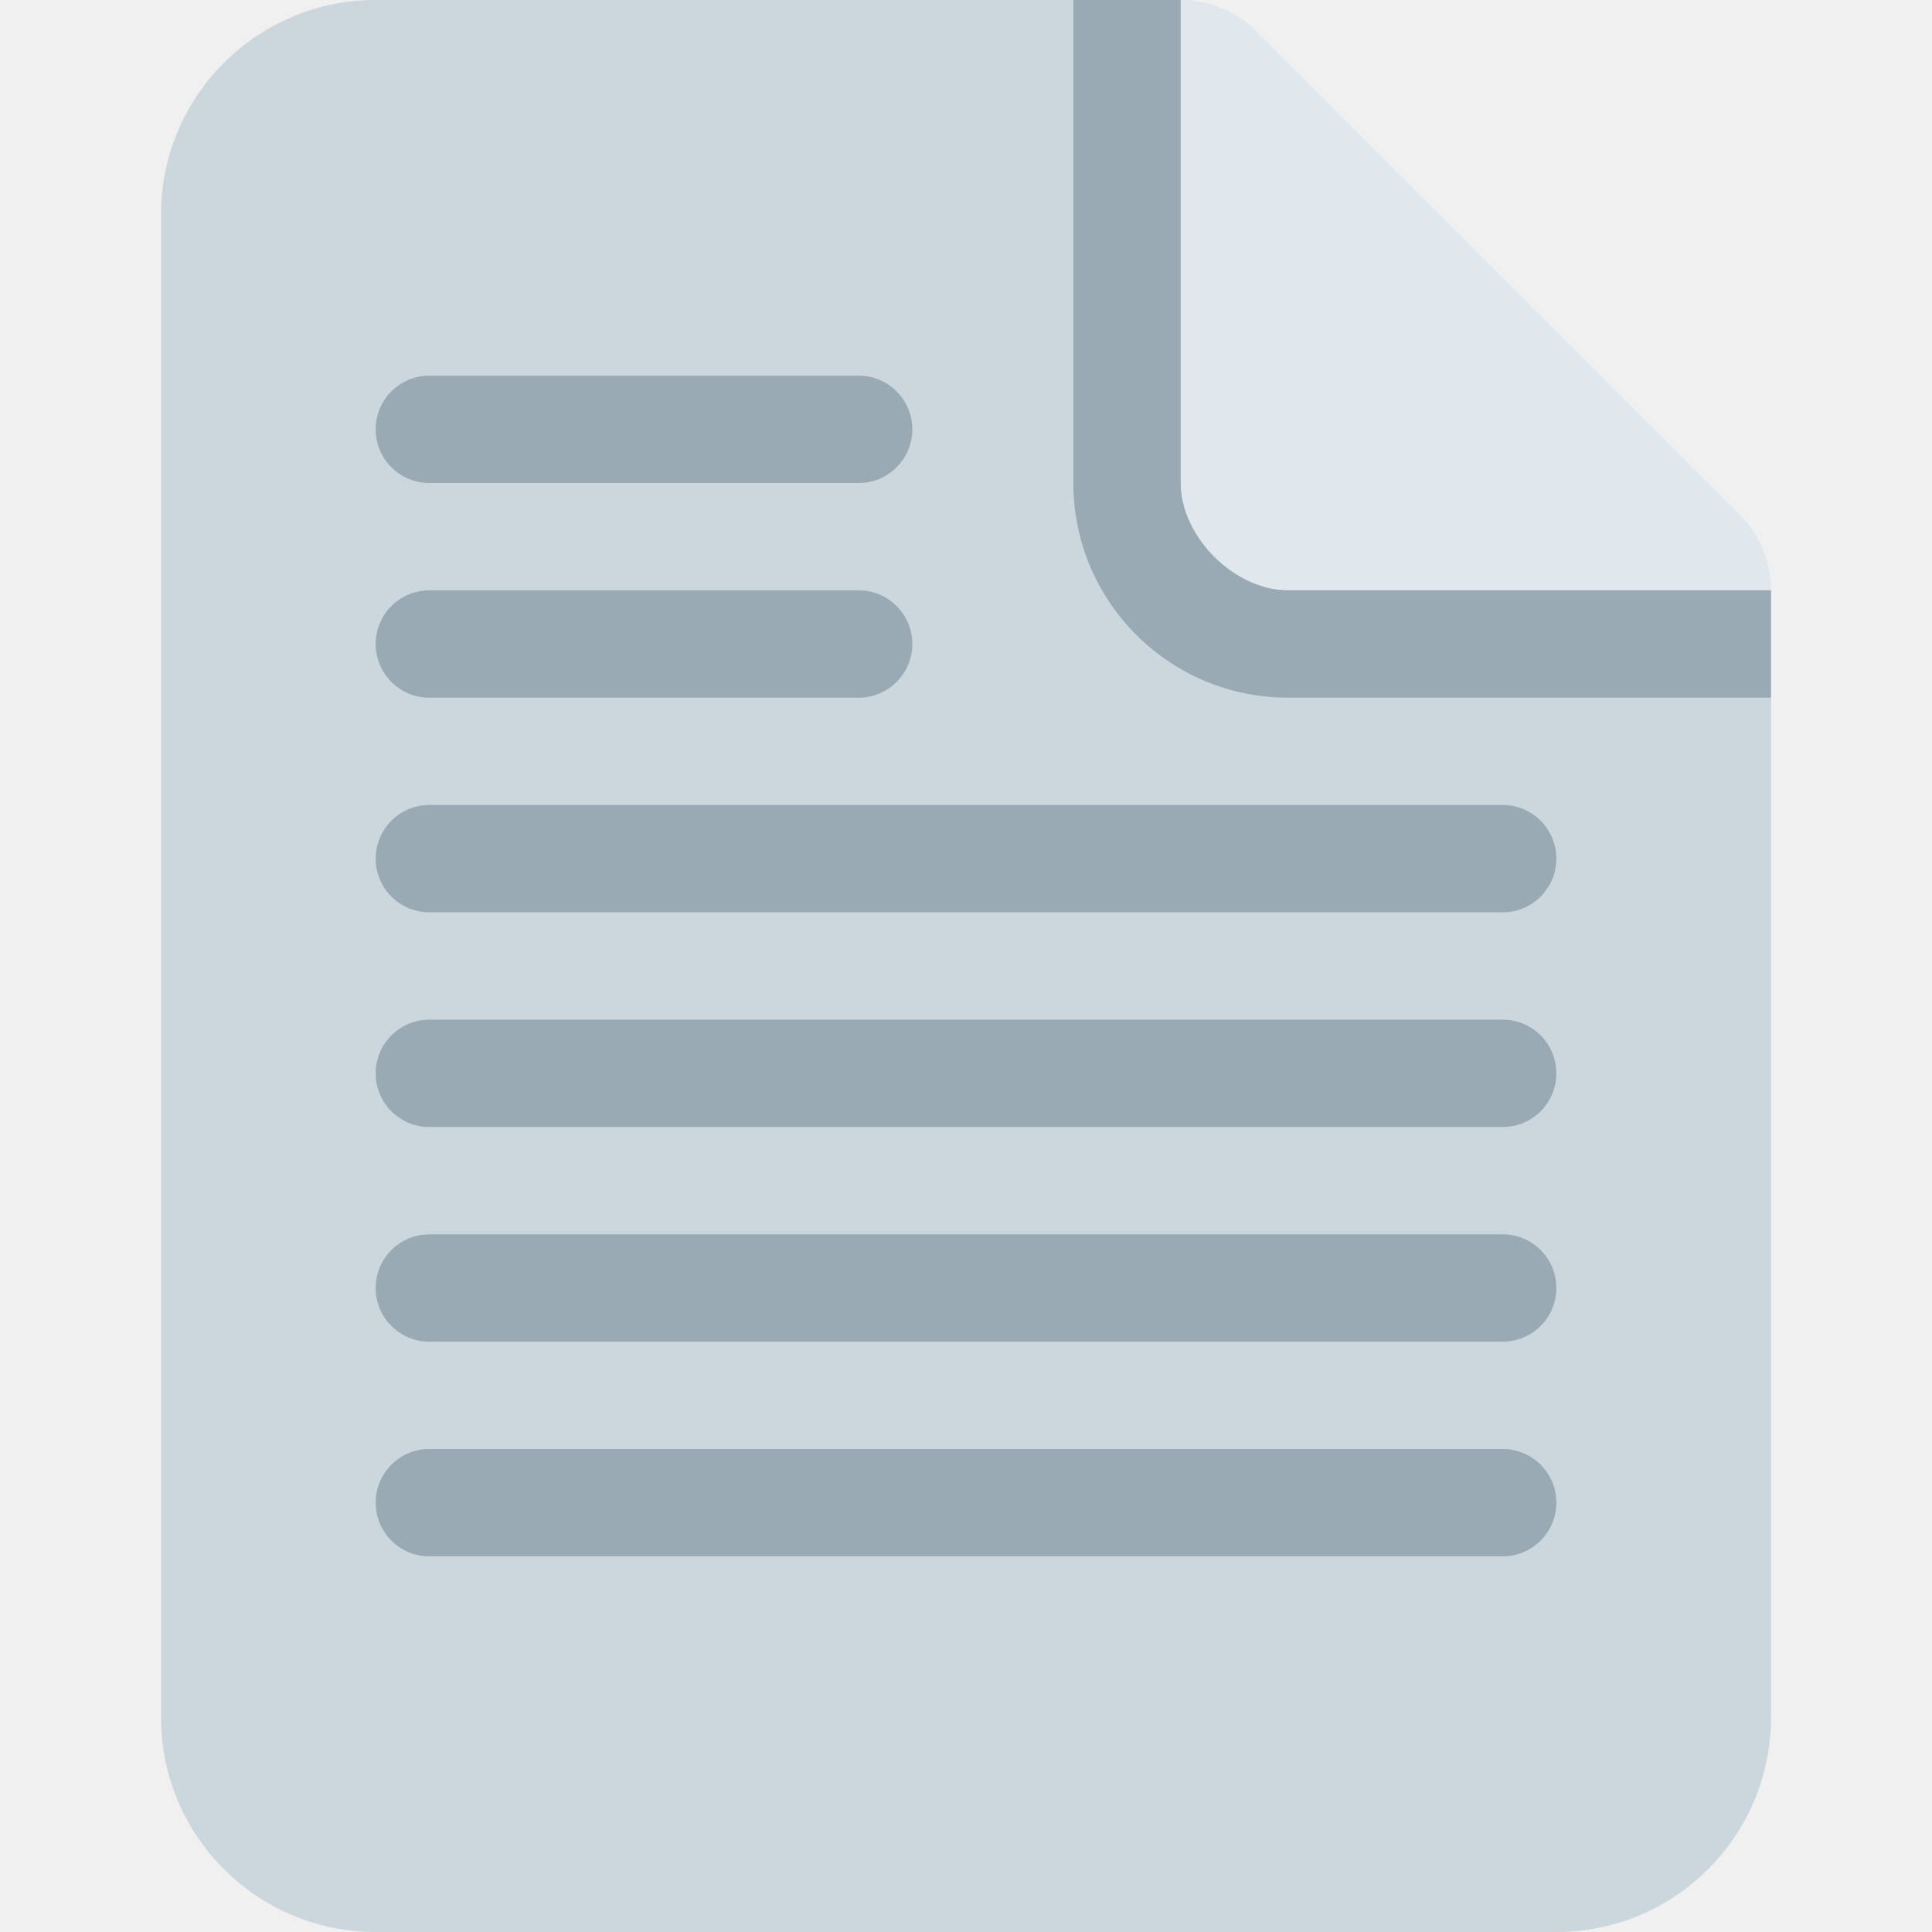
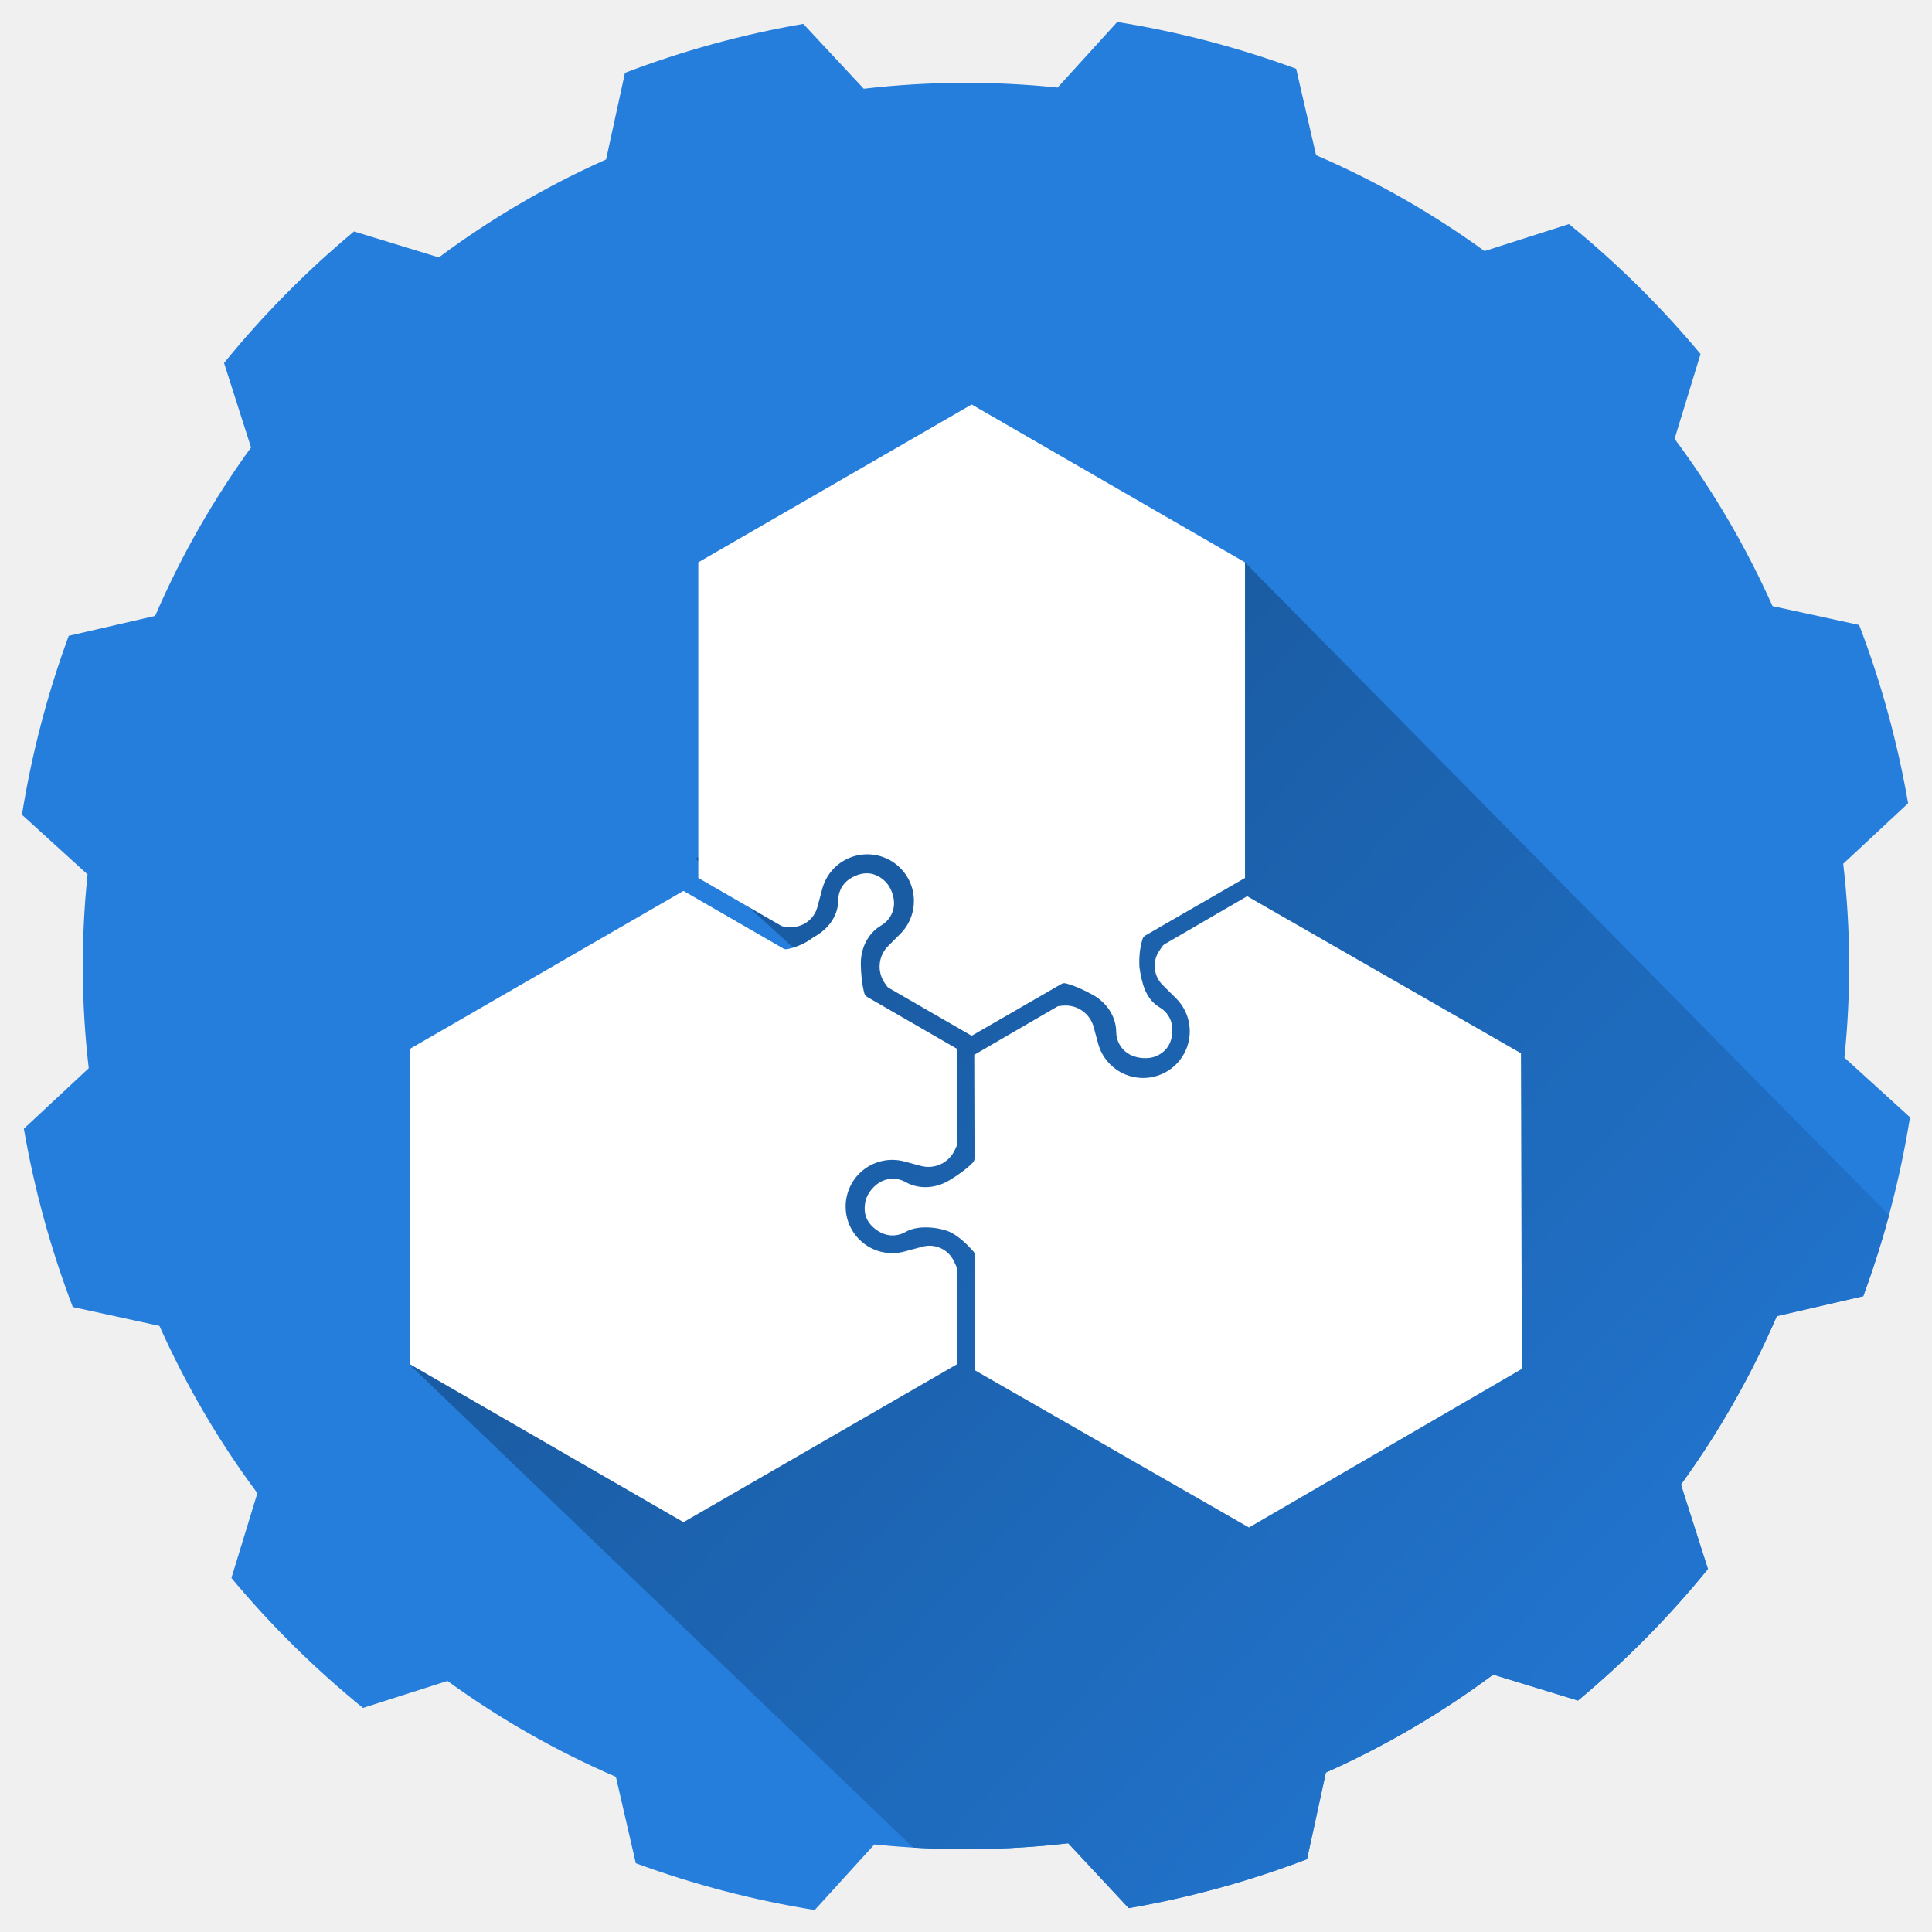
- <svg xmlns="http://www.w3.org/2000/svg" viewBox="0 0 36 36">
-   <path fill="#E1E8ED" d="M32.415 9.586l-9-9C23.054.225 22.553 0 22 0c-1.104 0-1.999.896-2 2 0 .552.224 1.053.586 1.415l-3.859 3.859 9 9 3.859-3.859c.362.361.862.585 1.414.585 1.104 0 2.001-.896 2-2 0-.552-.224-1.052-.585-1.414z" />
-   <path fill="#CCD6DD" d="M22 0H7C4.791 0 3 1.791 3 4v28c0 2.209 1.791 4 4 4h22c2.209 0 4-1.791 4-4V11h-9c-1 0-2-1-2-2V0z" />
-   <path fill="#99AAB5" d="M22 0h-2v9c0 2.209 1.791 4 4 4h9v-2h-9c-1 0-2-1-2-2V0zm-5 8c0 .552-.448 1-1 1H8c-.552 0-1-.448-1-1s.448-1 1-1h8c.552 0 1 .448 1 1zm0 4c0 .552-.448 1-1 1H8c-.552 0-1-.448-1-1s.448-1 1-1h8c.552 0 1 .448 1 1zm12 4c0 .552-.447 1-1 1H8c-.552 0-1-.448-1-1s.448-1 1-1h20c.553 0 1 .448 1 1zm0 4c0 .553-.447 1-1 1H8c-.552 0-1-.447-1-1 0-.553.448-1 1-1h20c.553 0 1 .447 1 1zm0 4c0 .553-.447 1-1 1H8c-.552 0-1-.447-1-1 0-.553.448-1 1-1h20c.553 0 1 .447 1 1zm0 4c0 .553-.447 1-1 1H8c-.552 0-1-.447-1-1 0-.553.448-1 1-1h20c.553 0 1 .447 1 1z" />
+ <svg xmlns="http://www.w3.org/2000/svg" width="100%" height="100%" viewBox="0 0 1650 1650" version="1.1" xml:space="preserve" style="fill-rule:evenodd;clip-rule:evenodd;stroke-linejoin:round;stroke-miterlimit:2;">
+   <g transform="matrix(1,0,0,1,-2843.17,-4047.28)">
+     <g transform="matrix(0.597566,0,0,0.761975,4127.11,4832.12)">
+       <rect id="Logo-Image" x="-2148.63" y="-1030.02" width="2761.2" height="2165.43" style="fill:none;" />
+       <g id="Logo-Image1">
+         <g id="Image" transform="matrix(5.97851,0,0,4.68854,-3396.53,-1358.67)">
+           <g transform="matrix(2.01264,0.526226,-0.526226,2.01264,-733.528,-1343.63)">
+             <path d="M756.22,512.87C749.153,512.183 742.036,512.183 734.969,512.87L730.243,521.897C722.881,523.024 715.666,524.957 708.727,527.662L700.121,522.207C693.657,525.146 687.494,528.704 681.717,532.833L682.138,543.014C676.326,547.67 671.044,552.952 666.388,558.764L656.206,558.343C652.078,564.12 648.519,570.284 645.581,576.747L651.036,585.354C648.331,592.292 646.397,599.508 645.271,606.869L636.243,611.595C635.556,618.662 635.556,625.779 636.243,632.846L645.271,637.572C646.397,644.934 648.331,652.149 651.036,659.087L645.581,667.694C648.519,674.158 652.078,680.321 656.206,686.098L666.388,685.677C671.044,691.489 676.326,696.771 682.138,701.427L681.717,711.609C687.494,715.737 693.657,719.295 700.121,722.234L708.727,716.779C715.666,719.484 722.881,721.417 730.243,722.544L734.969,731.572C742.036,732.258 749.153,732.258 756.22,731.572L760.946,722.544C768.307,721.417 775.522,719.484 782.461,716.779L791.068,722.234C797.531,719.295 803.695,715.737 809.472,711.609L809.051,701.427C814.863,696.771 820.145,691.489 824.801,685.677L834.982,686.098C839.11,680.321 842.669,674.158 845.608,667.694L840.152,659.087C842.858,652.149 844.791,644.934 845.917,637.572L854.945,632.846C855.632,625.779 855.632,618.662 854.945,611.595L845.917,606.869C844.791,599.508 842.858,592.292 840.152,585.354L845.608,576.747C842.669,570.284 839.11,564.12 834.982,558.343L824.801,558.764C820.145,552.952 814.863,547.67 809.051,543.014L809.472,532.833C803.695,528.704 797.531,525.146 791.068,522.207L782.461,527.662C775.522,524.957 768.307,523.024 760.946,521.897L756.22,512.87Z" style="fill:rgb(37,125,220);" />
+           </g>
+           <g transform="matrix(1.98743,0,0,1.98743,48.2437,-1301.64)">
+             <path d="M190.602,912.448L130.085,854.405L185.078,812.283L164.39,793.487L230.505,757.861L307.97,836.381C307.082,839.669 306.048,842.918 304.87,846.118L294.477,848.513C291.387,855.67 287.519,862.465 282.942,868.775L286.188,878.935C281.5,884.703 276.264,890.002 270.554,894.76L260.355,891.637C254.101,896.29 247.354,900.241 240.235,903.417L237.966,913.839C231.022,916.49 223.838,918.462 216.515,919.727L209.243,911.923C203.054,912.644 196.816,912.819 190.602,912.448Z" style="fill:url(#_Linear1);" />
+           </g>
+           <g transform="matrix(2.0803,0,0,2.0803,70.6377,-118.322)">
+             <path d="M165.707,204.717C165.754,204.892 165.869,205.042 166.026,205.132C167.598,206.041 176.335,211.086 176.335,211.086L176.335,222.105C176.335,222.187 176.318,222.268 176.283,222.342L176.102,222.733C175.419,224.207 173.775,224.976 172.206,224.554L170.308,224.044C168.699,223.611 166.979,223.952 165.657,224.966C164.334,225.98 163.559,227.552 163.559,229.218L163.559,229.22C163.559,230.887 164.335,232.459 165.658,233.473C166.981,234.487 168.701,234.827 170.311,234.393L172.391,233.833C173.841,233.442 175.362,234.146 176.002,235.504L176.261,236.055C176.31,236.159 176.335,236.272 176.335,236.387L176.335,247.356L144.924,265.492L113.513,247.356L113.513,211.086L144.924,192.95C144.924,192.95 154.763,198.631 156.384,199.567C156.532,199.652 156.707,199.68 156.874,199.643C158.034,199.383 159.023,198.929 159.846,198.286C161.47,197.43 162.69,195.907 162.706,194.05C162.706,194.042 162.707,194.031 162.707,193.991C162.716,193.005 163.22,192.089 164.048,191.554C164.877,191.02 165.887,190.744 166.82,191.061C167.304,191.225 167.717,191.486 168.073,191.826C168.766,192.487 169.193,193.655 169.112,194.61C169.031,195.565 168.491,196.422 167.665,196.908C166.071,197.847 165.265,199.609 165.304,201.402C165.326,202.427 165.405,203.574 165.707,204.717Z" style="fill:white;" />
+           </g>
+           <g transform="matrix(-1.04015,1.80159,-1.80159,-1.04015,1004.72,219.582)">
+             <path d="M165.707,204.717C165.754,204.892 165.869,205.042 166.026,205.132C167.598,206.041 176.335,211.086 176.335,211.086L176.335,222.105C176.335,222.187 176.318,222.268 176.283,222.342L176.102,222.733C175.419,224.207 173.775,224.976 172.206,224.554L170.308,224.044C168.699,223.611 166.979,223.952 165.657,224.966C164.334,225.98 163.559,227.552 163.559,229.218L163.559,229.22C163.559,230.887 164.335,232.459 165.658,233.473C166.981,234.487 168.701,234.827 170.311,234.393L172.391,233.833C173.841,233.442 175.362,234.146 176.002,235.504L176.261,236.055C176.31,236.159 176.335,236.272 176.335,236.387L176.335,247.356L144.924,265.492L113.513,247.356L113.513,211.086L144.924,192.95C144.924,192.95 154.76,198.629 156.384,199.566C156.532,199.652 156.708,199.679 156.876,199.642C158.033,199.377 159.006,198.892 159.865,198.333C161.302,197.201 162.69,195.891 162.706,194.035C162.706,194.027 162.706,193.992 162.707,193.991C162.716,193.005 163.22,192.089 164.048,191.554C164.877,191.02 165.887,190.742 166.82,191.061C167.291,191.222 167.72,191.46 168.073,191.826C168.738,192.516 169.193,193.655 169.112,194.61C169.031,195.565 168.491,196.422 167.665,196.908C166.071,197.847 165.265,199.609 165.304,201.402C165.326,202.427 165.405,203.574 165.707,204.717Z" style="fill:white;" />
+           </g>
+           <g transform="matrix(-1.04529,-1.79862,1.79862,-1.04529,246.294,860.064)">
+             <path d="M165.707,204.717C165.754,204.892 165.869,205.042 166.026,205.132C167.598,206.041 176.335,211.086 176.335,211.086L176.335,222.105C176.335,222.187 176.318,222.268 176.283,222.342L176.102,222.733C175.419,224.207 173.775,224.976 172.206,224.554L170.308,224.044C168.699,223.611 166.979,223.952 165.657,224.966C164.334,225.98 163.559,227.552 163.559,229.218L163.559,229.22C163.559,230.887 164.335,232.459 165.658,233.473C166.981,234.487 168.701,234.827 170.311,234.393L172.391,233.833C173.841,233.442 175.362,234.146 176.002,235.504L176.261,236.055C176.31,236.159 176.335,236.272 176.335,236.387L176.335,247.356L144.924,265.492L113.513,247.356L113.513,211.086L144.924,192.95C144.924,192.95 154.77,198.635 156.386,199.568C156.531,199.652 156.702,199.679 156.866,199.646C158.03,199.407 159.025,199.101 159.911,198.585C160.92,197.997 162.691,195.903 162.707,194.047C162.707,194.039 162.708,194.035 162.707,193.991C162.716,193.005 163.22,192.089 164.048,191.554C164.877,191.02 165.886,190.745 166.82,191.061C167.295,191.222 167.703,191.488 168.073,191.826C168.781,192.472 169.193,193.655 169.112,194.61C169.031,195.565 168.491,196.422 167.665,196.908C166.071,197.847 165.265,199.609 165.304,201.402C165.326,202.427 165.405,203.574 165.707,204.717Z" style="fill:white;" />
+           </g>
+         </g>
+       </g>
+     </g>
+   </g>
+   <defs>
+     <linearGradient id="_Linear1" x1="0" y1="0" x2="1" y2="0" gradientUnits="userSpaceOnUse" gradientTransform="matrix(93.3418,86.3658,-86.3658,93.3418,182.007,806.404)">
+       <stop offset="0" style="stop-color:rgb(26,92,163);stop-opacity:1" />
+       <stop offset="1" style="stop-color:rgb(33,116,206);stop-opacity:1" />
+     </linearGradient>
+   </defs>
</svg>
